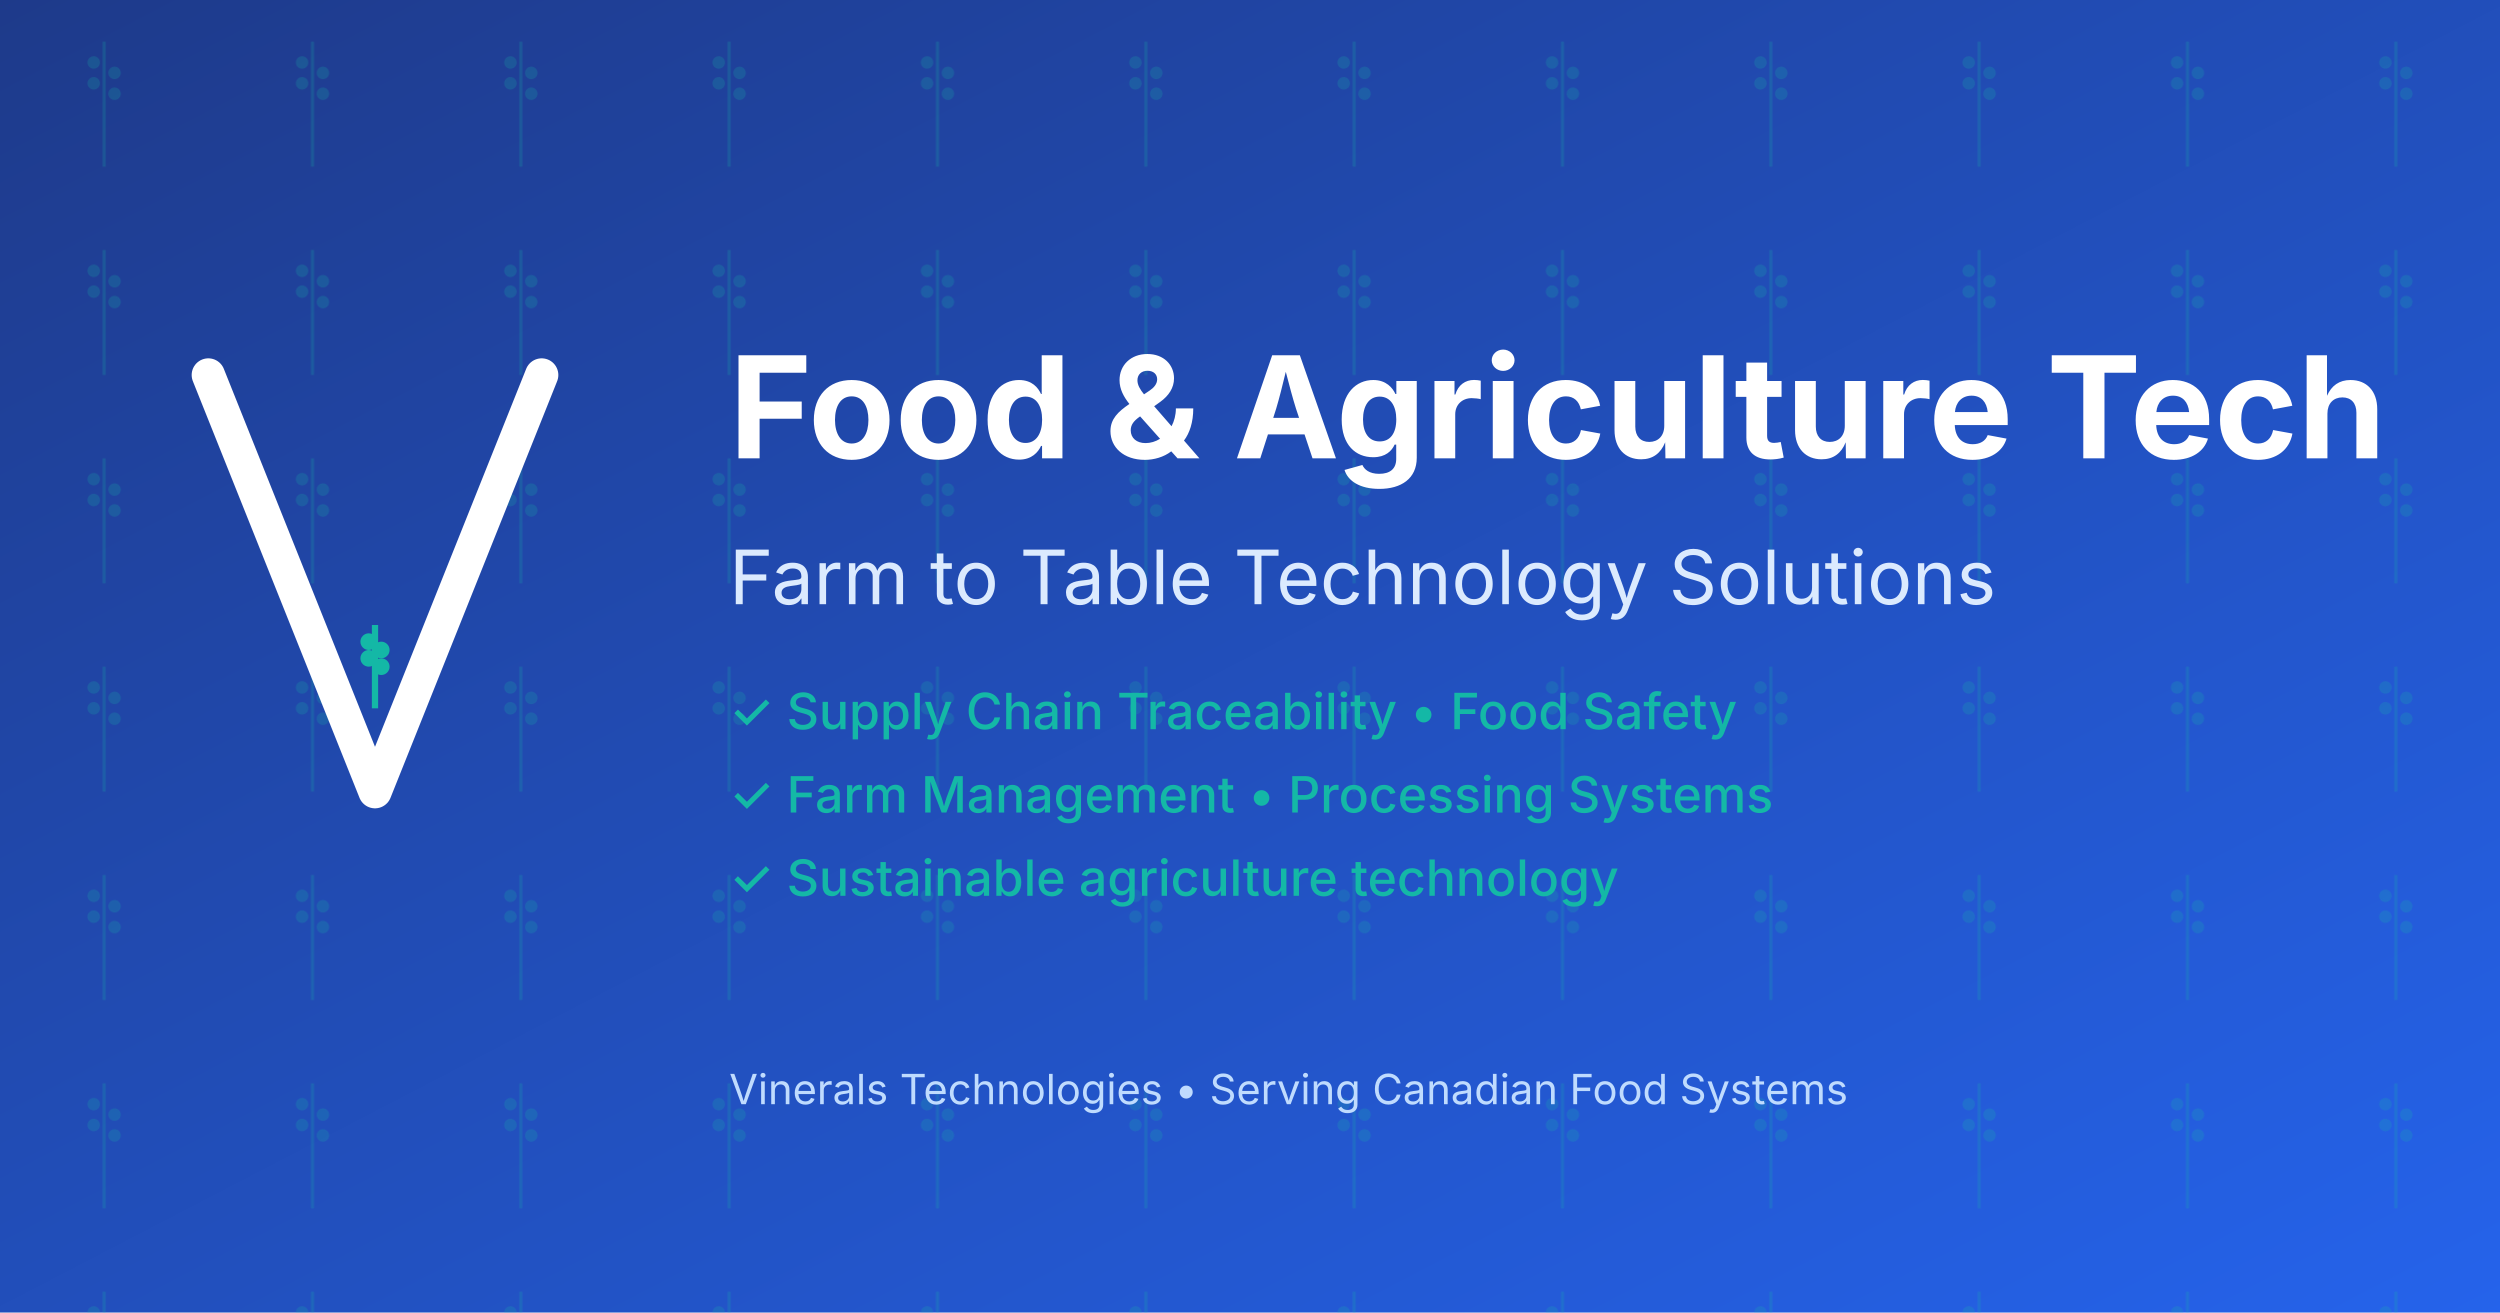
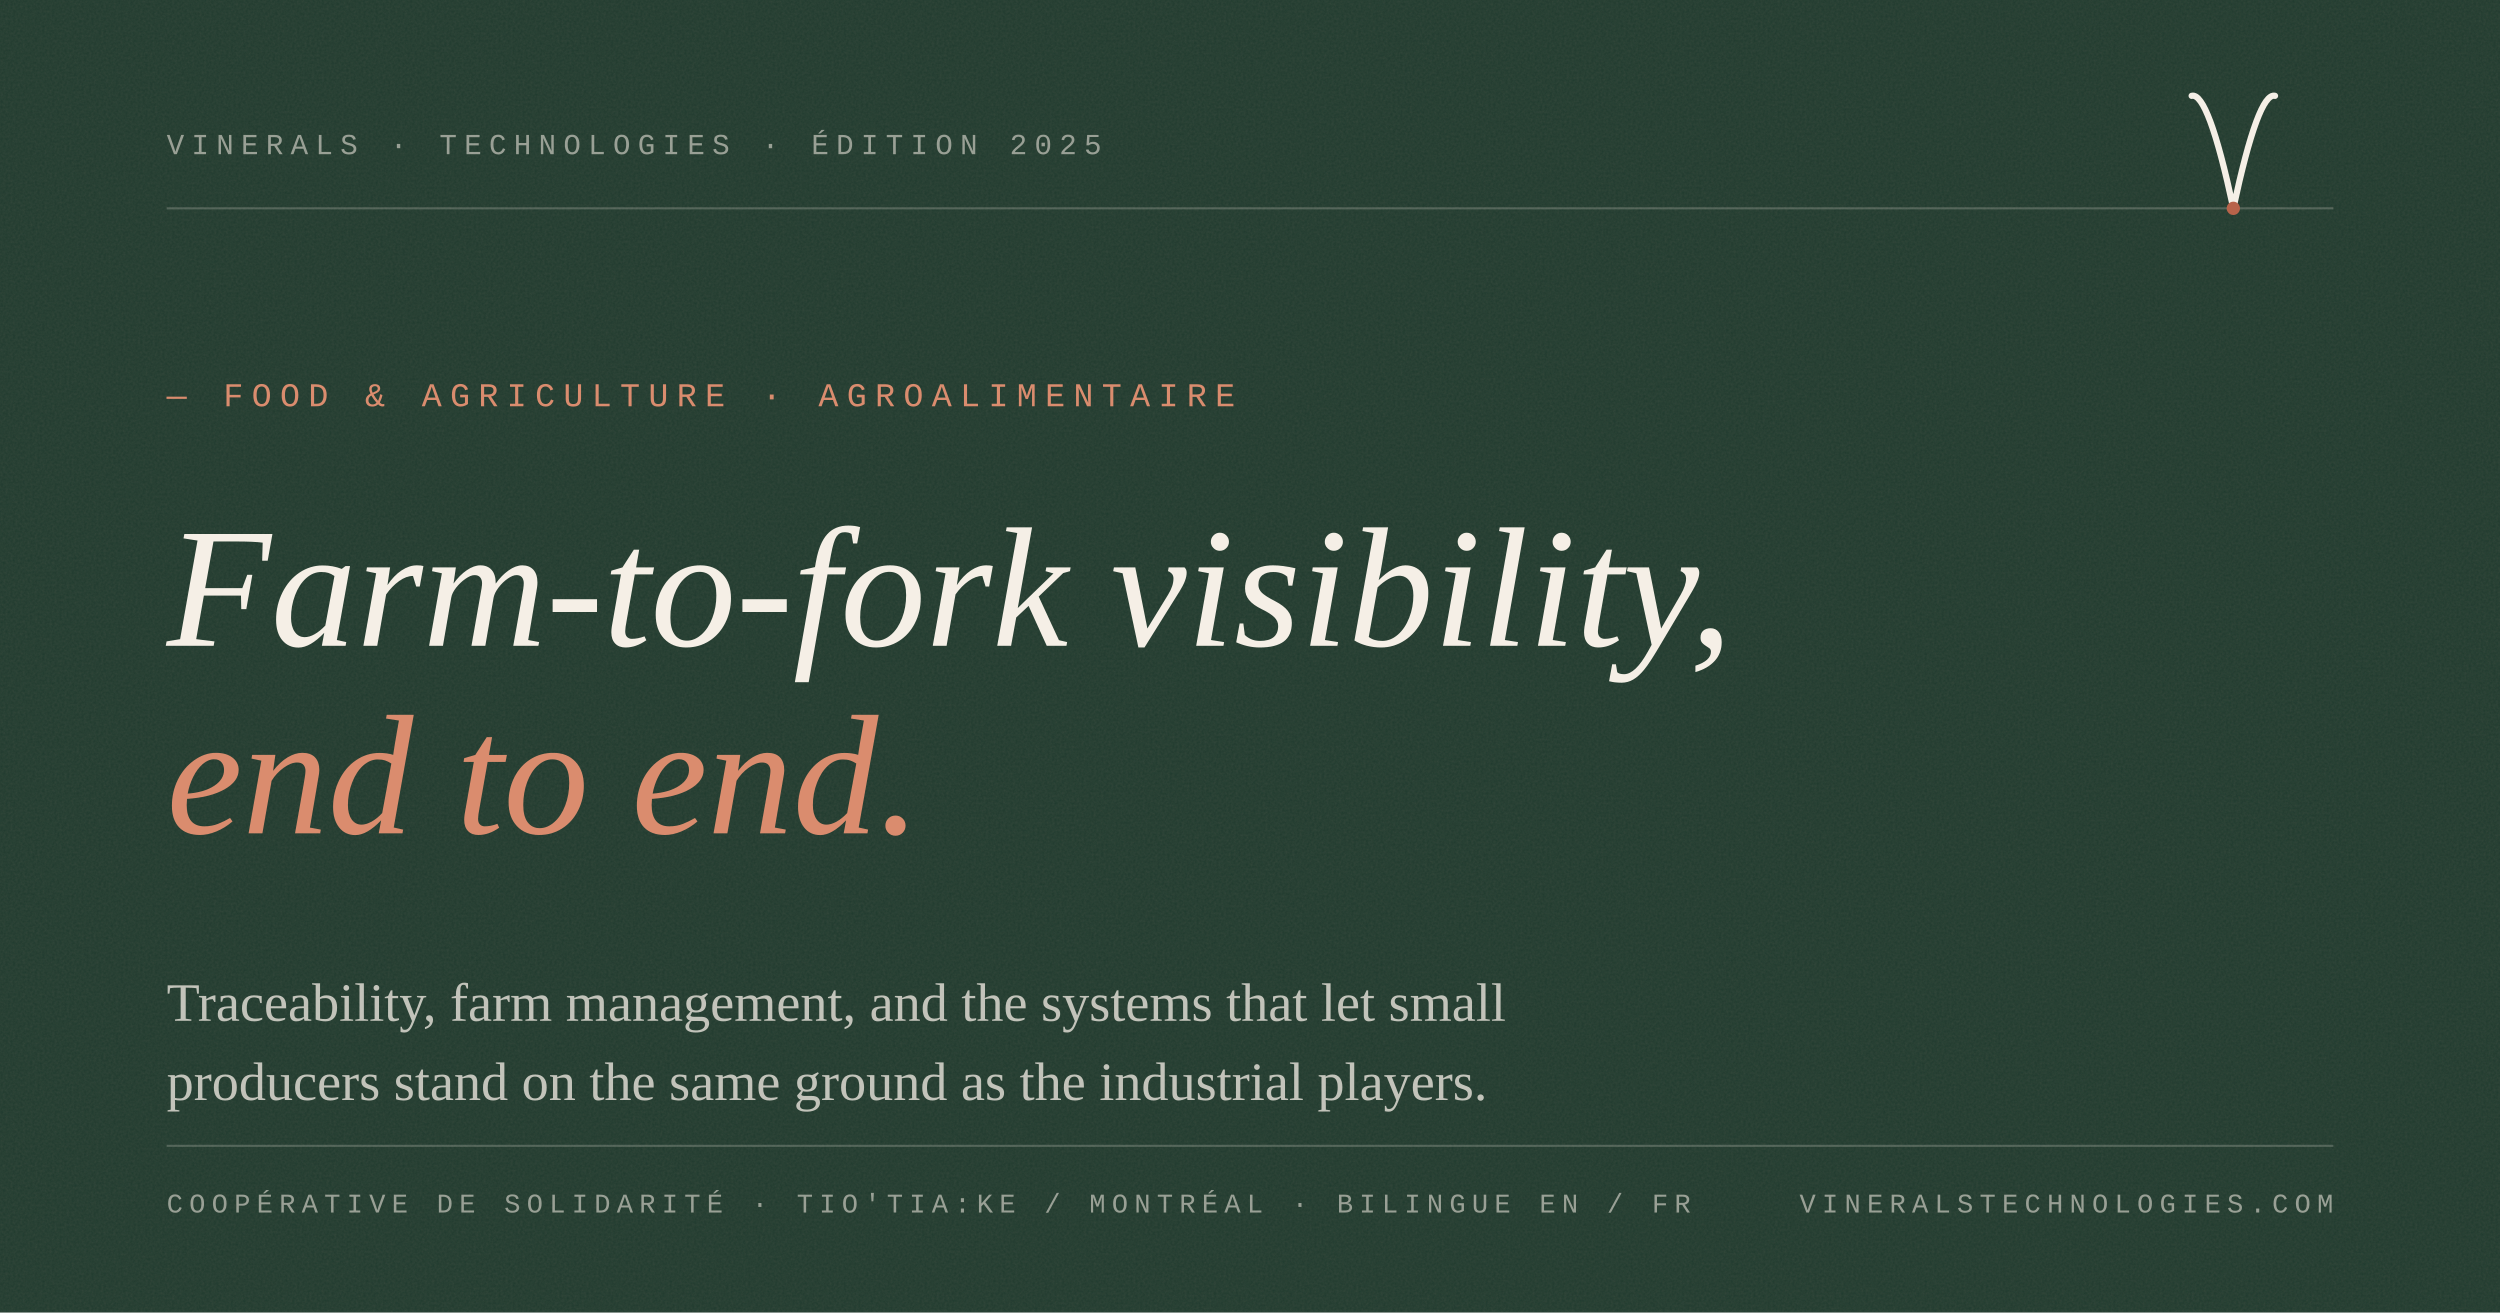
- <svg xmlns="http://www.w3.org/2000/svg" width="1200" height="630" viewBox="0 0 1200 630" fill="none">
+ <svg xmlns="http://www.w3.org/2000/svg" width="1200" height="630" viewBox="0 0 1200 630">
+   <rect width="1200" height="630" fill="#1F3A2E" />
  <defs>
-     <linearGradient id="gradient" x1="0%" y1="0%" x2="100%" y2="100%">
-       <stop offset="0%" style="stop-color:#1e3a8a;stop-opacity:1" />
-       <stop offset="100%" style="stop-color:#2563eb;stop-opacity:1" />
-     </linearGradient>
-     <pattern id="wheat" x="0" y="0" width="100" height="100" patternUnits="userSpaceOnUse">
-       <line x1="50" y1="20" x2="50" y2="80" stroke="#14b8a6" stroke-width="1.5" opacity="0.2" />
-       <circle cx="45" cy="30" r="3" fill="#14b8a6" opacity="0.2" />
-       <circle cx="55" cy="35" r="3" fill="#14b8a6" opacity="0.2" />
-       <circle cx="45" cy="40" r="3" fill="#14b8a6" opacity="0.2" />
-       <circle cx="55" cy="45" r="3" fill="#14b8a6" opacity="0.2" />
-     </pattern>
+     <filter id="grain" x="0" y="0" width="100%" height="100%">
+       <feTurbulence type="fractalNoise" baseFrequency="0.85" numOctaves="2" stitchTiles="stitch" />
+       <feColorMatrix values="0 0 0 0 0.247 0 0 0 0 0.219 0 0 0 0 0.161 0 0 0 0.35 0" />
+       <feComposite in2="SourceGraphic" operator="in" />
+     </filter>
  </defs>
-   <rect width="1200" height="630" fill="url(#gradient)" />
-   <rect width="1200" height="630" fill="url(#wheat)" />
-   <g transform="translate(100, 180)">
-     <path d="M0 0 L80 200 L160 0" stroke="#ffffff" stroke-width="16" stroke-linecap="round" stroke-linejoin="round" fill="none" />
-     <g transform="translate(70, 120)">
-       <line x1="10" y1="0" x2="10" y2="40" stroke="#14b8a6" stroke-width="3" />
-       <circle cx="7" cy="8" r="4" fill="#14b8a6" />
-       <circle cx="13" cy="12" r="4" fill="#14b8a6" />
-       <circle cx="7" cy="16" r="4" fill="#14b8a6" />
-       <circle cx="13" cy="20" r="4" fill="#14b8a6" />
-     </g>
+   <rect width="1200" height="630" fill="#1F3A2E" filter="url(#grain)" opacity="0.5" />
+   <text x="80" y="74" font-family="&quot;DM Mono&quot;, &quot;Courier New&quot;, Courier, monospace" font-size="14" letter-spacing="3.5" fill="rgba(245, 239, 230, 0.55)">VINERALS · TECHNOLOGIES · ÉDITION 2025</text>
+   <line x1="80" y1="100" x2="1120" y2="100" stroke="rgba(245, 239, 230, 0.22)" stroke-width="1" />
+   <g transform="translate(1040, 30)">
+     <path d="M12 16 Q 20 14, 32 70 Q 44 14, 52 16" stroke="#F5EFE6" stroke-width="3" stroke-linecap="round" stroke-linejoin="round" fill="none" />
+     <circle cx="32" cy="70" r="3.2" fill="#B8634A" />
  </g>
-   <text x="350" y="220" font-family="system-ui, -apple-system, sans-serif" font-size="68" font-weight="700" fill="#ffffff">
-     Food &amp; Agriculture Tech
+   <text x="80" y="195" font-family="&quot;DM Mono&quot;, &quot;Courier New&quot;, Courier, monospace" font-size="16" letter-spacing="4" fill="#DA8C6E">— FOOD &amp; AGRICULTURE · AGROALIMENTAIRE</text>
+   <text x="80" y="310" font-family="&quot;Cormorant Garamond&quot;, &quot;Cormorant&quot;, Georgia, &quot;Times New Roman&quot;, serif" font-style="italic" font-size="82" font-weight="500" fill="#F5EFE6">Farm-to-fork visibility,</text>
+   <text x="80" y="400" font-family="&quot;Cormorant Garamond&quot;, &quot;Cormorant&quot;, Georgia, &quot;Times New Roman&quot;, serif" font-style="italic" font-size="82" font-weight="500" fill="#DA8C6E">end to end.</text>
+   <text x="80" y="490" font-family="&quot;Cormorant Garamond&quot;, &quot;Cormorant&quot;, Georgia, &quot;Times New Roman&quot;, serif" font-size="26" font-weight="400" fill="rgba(245, 239, 230, 0.75)">
+     <tspan x="80" dy="0">Traceability, farm management, and the systems that let small</tspan>
+     <tspan x="80" dy="38">producers stand on the same ground as the industrial players.</tspan>
  </text>
-   <text x="350" y="290" font-family="system-ui, -apple-system, sans-serif" font-size="36" font-weight="400" fill="#dbeafe">
-     Farm to Table Technology Solutions
-   </text>
-   <g transform="translate(350, 350)">
-     <text x="0" y="0" font-family="system-ui, -apple-system, sans-serif" font-size="24" font-weight="500" fill="#14b8a6">
-       ✓ Supply Chain Traceability • Food Safety
-     </text>
-     <text x="0" y="40" font-family="system-ui, -apple-system, sans-serif" font-size="24" font-weight="500" fill="#14b8a6">
-       ✓ Farm Management • Processing Systems
-     </text>
-     <text x="0" y="80" font-family="system-ui, -apple-system, sans-serif" font-size="24" font-weight="500" fill="#14b8a6">
-       ✓ Sustainable agriculture technology
-     </text>
-   </g>
-   <text x="350" y="530" font-family="system-ui, -apple-system, sans-serif" font-size="20" font-weight="400" fill="#bfdbfe">
-     Vinerals Technologies • Serving Canadian Food Systems
-   </text>
+   <line x1="80" y1="550" x2="1120" y2="550" stroke="rgba(245, 239, 230, 0.22)" stroke-width="1" />
+   <text x="80" y="582" font-family="&quot;DM Mono&quot;, &quot;Courier New&quot;, Courier, monospace" font-size="13" letter-spacing="3" fill="rgba(245, 239, 230, 0.55)">COOPÉRATIVE DE SOLIDARITÉ · TIO'TIA:KE / MONTRÉAL · BILINGUE EN / FR</text>
+   <text x="1120" y="582" text-anchor="end" font-family="&quot;DM Mono&quot;, &quot;Courier New&quot;, Courier, monospace" font-size="13" letter-spacing="3" fill="rgba(245, 239, 230, 0.55)">VINERALSTECHNOLOGIES.COM</text>
</svg>
